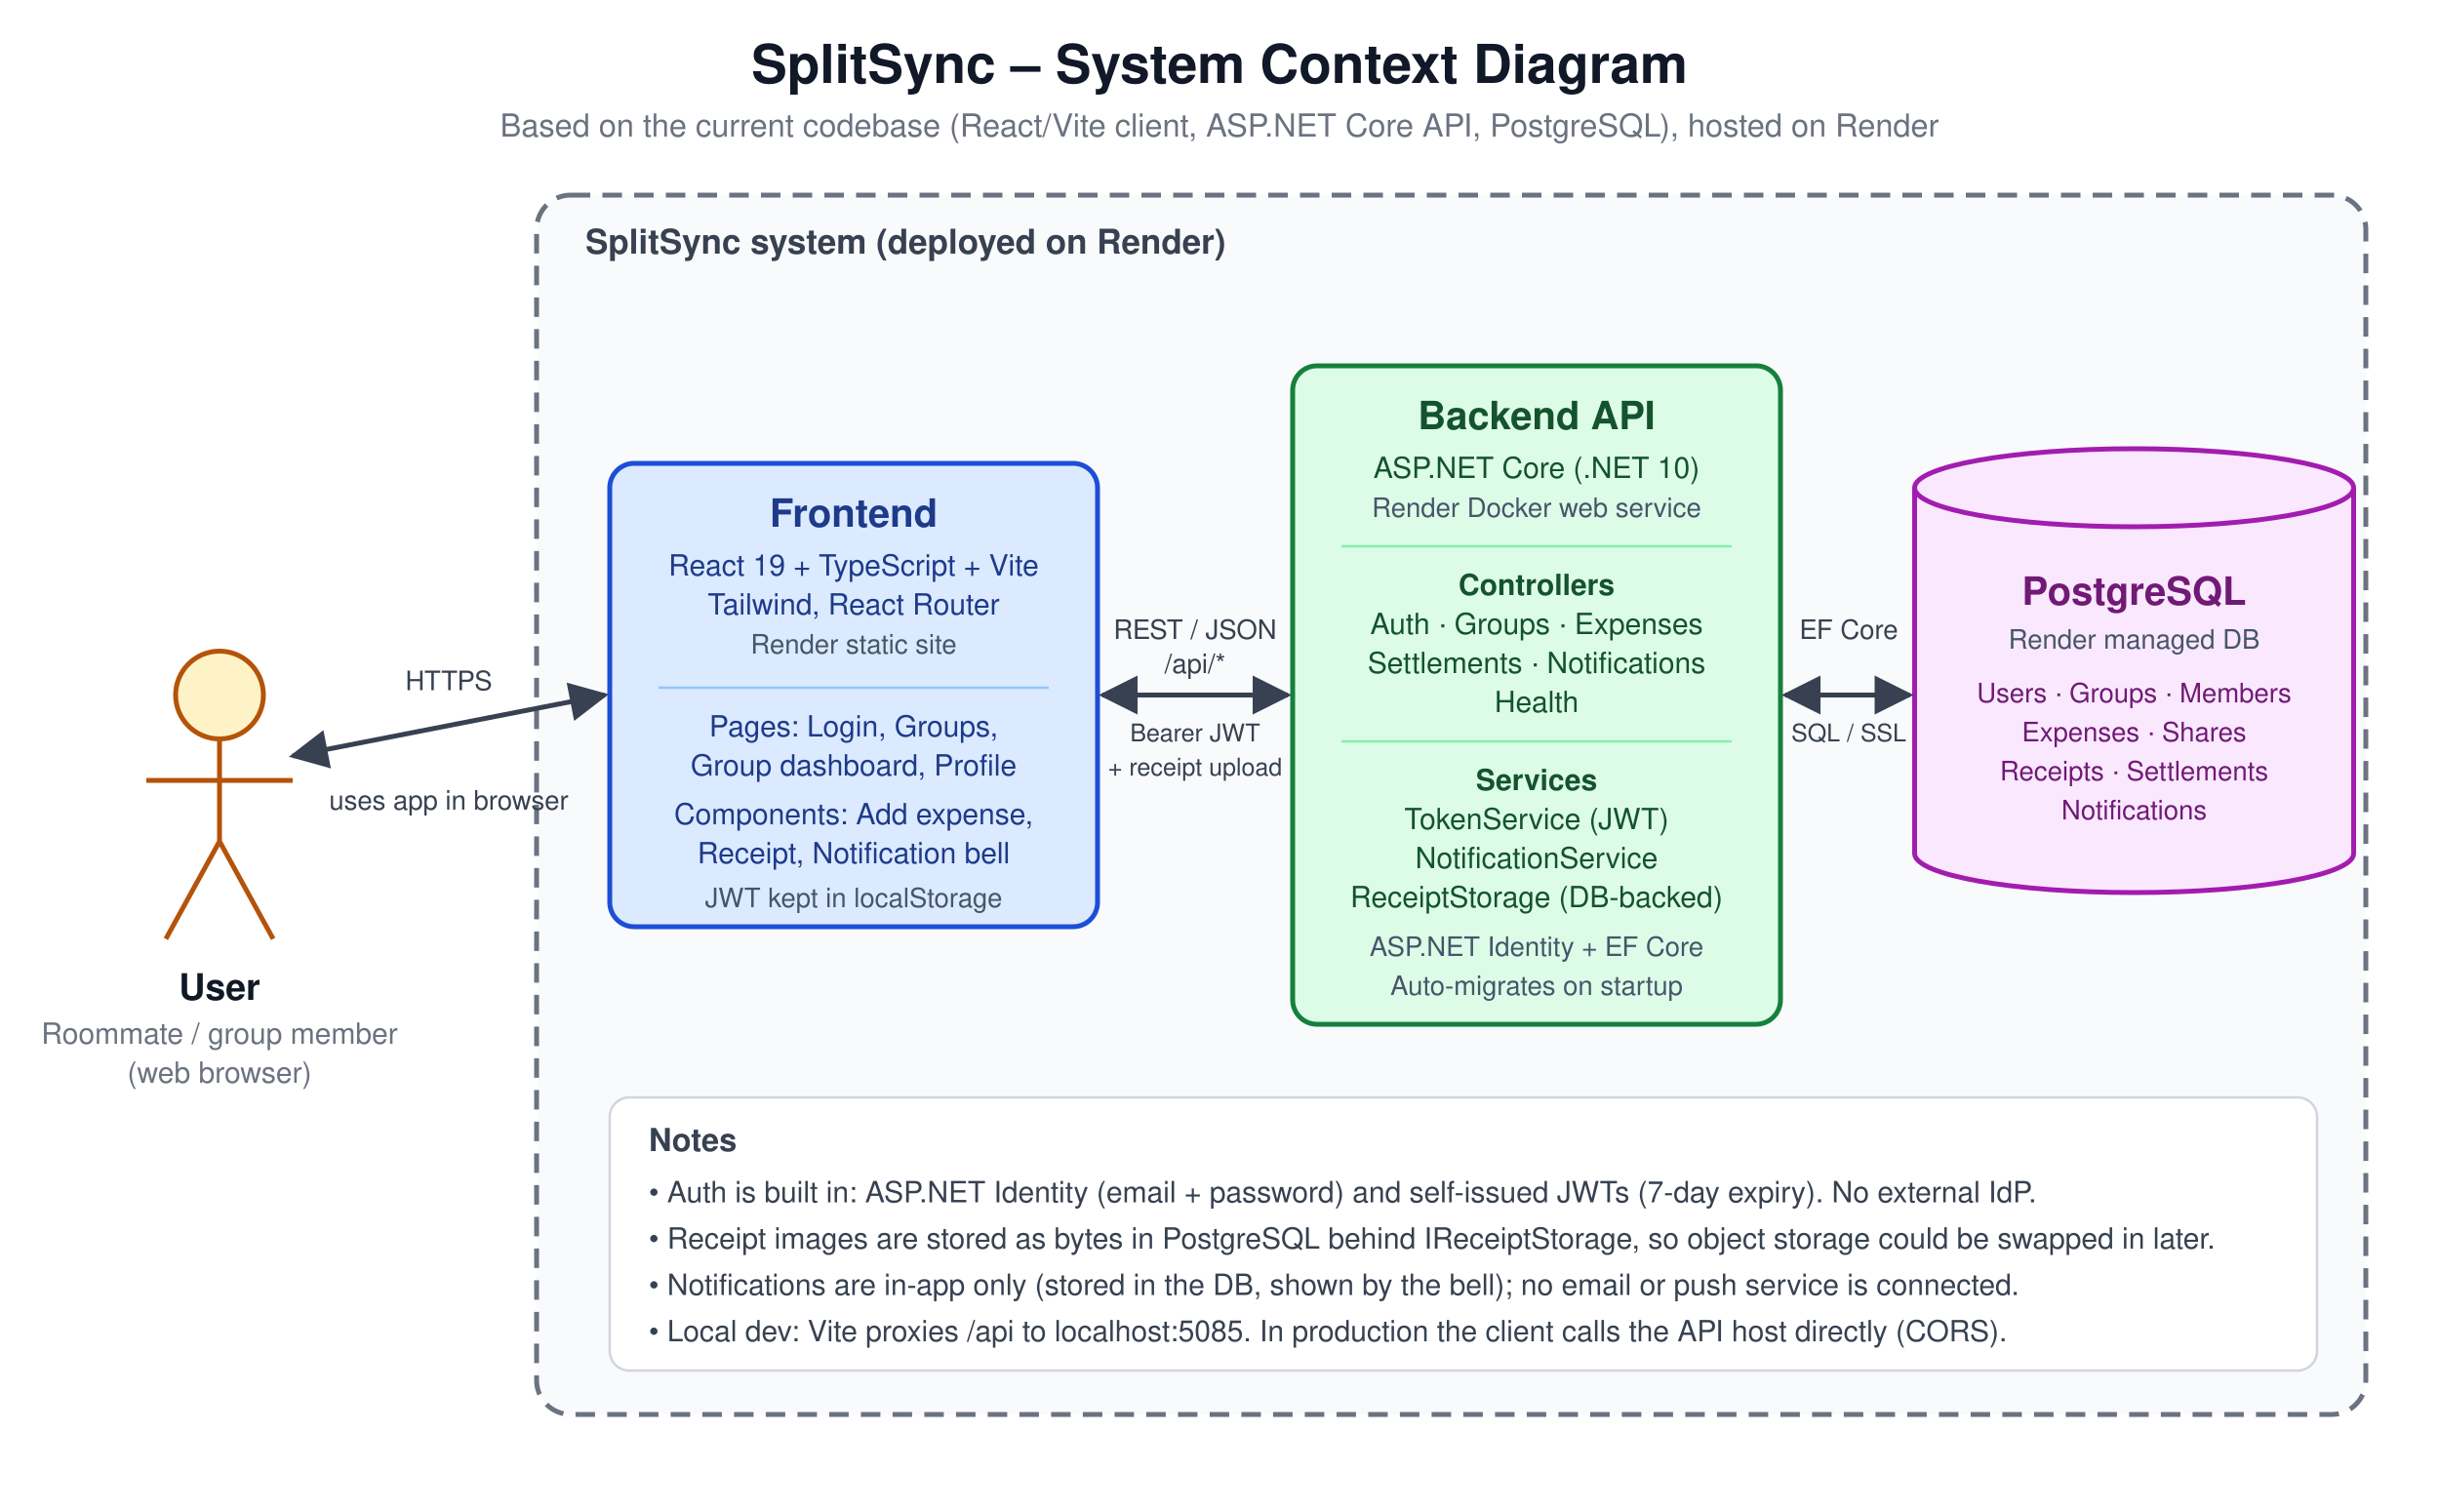
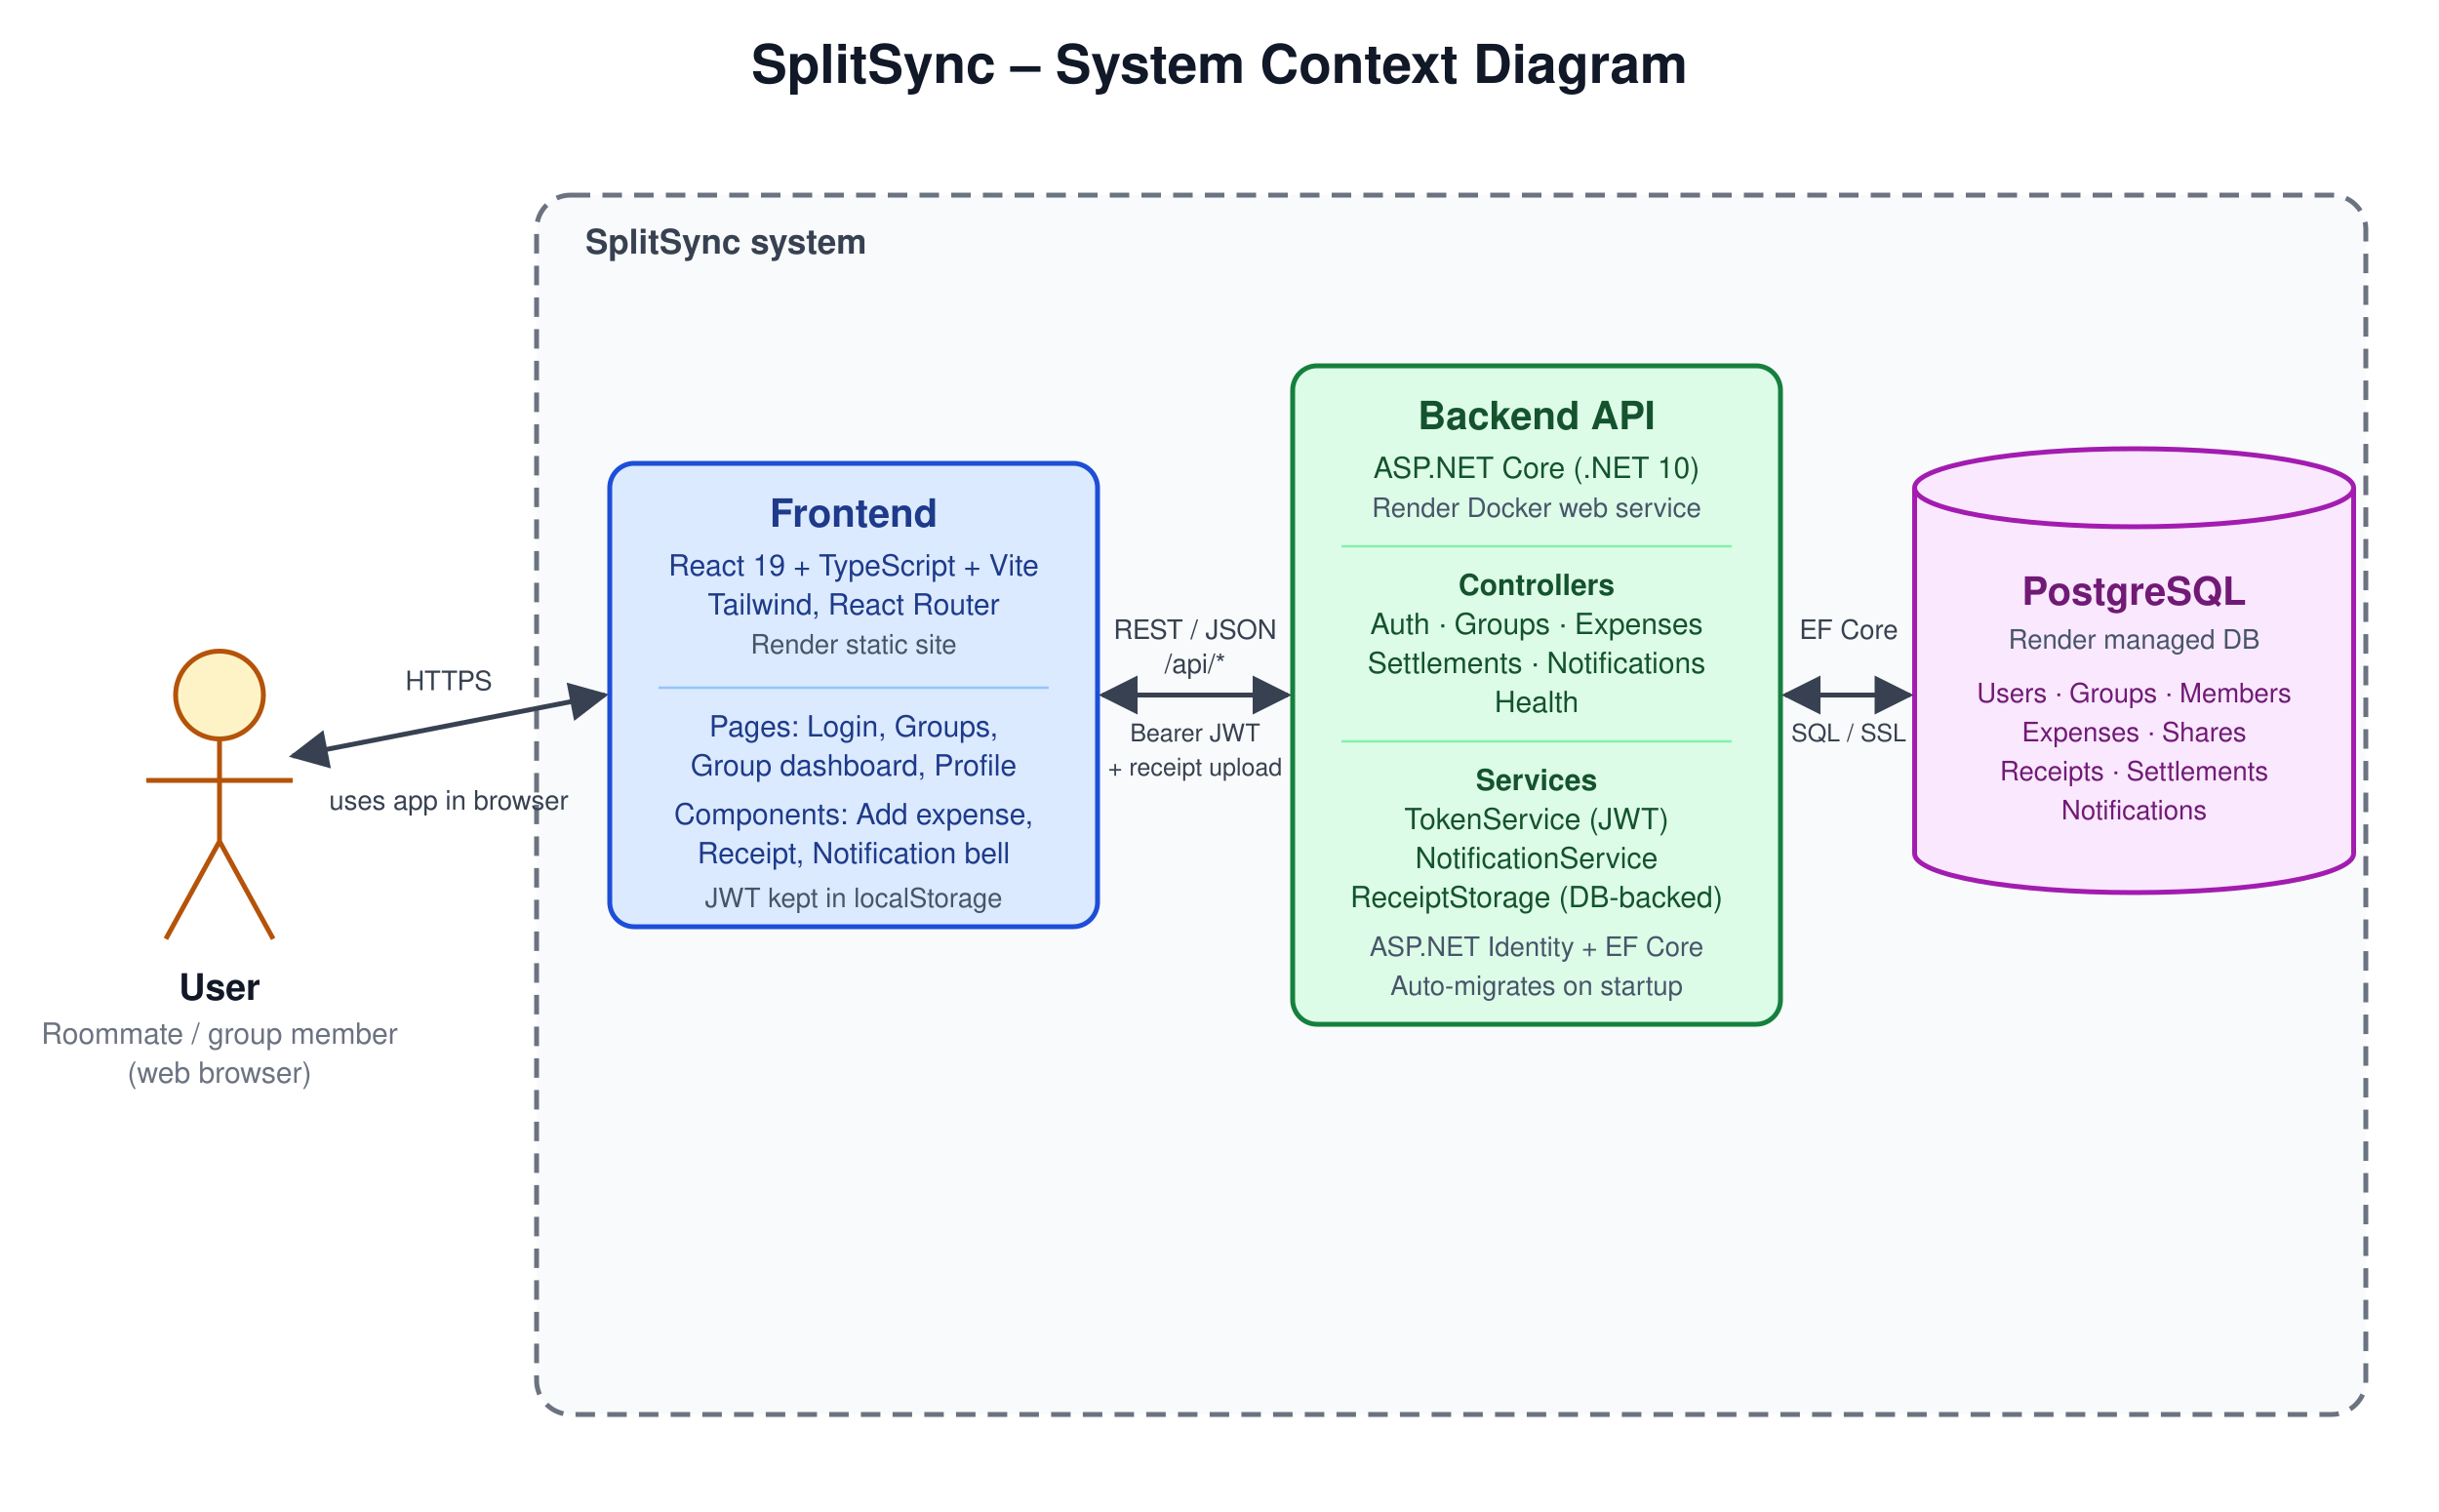
<svg xmlns="http://www.w3.org/2000/svg" viewBox="0 0 1000 620" width="1000" height="620" font-family="Helvetica, Arial, sans-serif">
  <defs>
    <marker id="arr" viewBox="0 0 10 10" refX="9" refY="5" markerWidth="8" markerHeight="8" orient="auto-start-reverse">
      <path d="M0,0 L10,5 L0,10 z" fill="#374151" />
    </marker>
  </defs>
  <rect width="1000" height="620" fill="#ffffff" />
  <text x="500" y="34" text-anchor="middle" font-size="22" font-weight="700" fill="#111827">SplitSync – System Context Diagram</text>
-   <text x="500" y="56" text-anchor="middle" font-size="13" fill="#6b7280">Based on the current codebase (React/Vite client, ASP.NET Core API, PostgreSQL), hosted on Render</text>
  <circle cx="90" cy="285" r="18" fill="#fef3c7" stroke="#b45309" stroke-width="2" />
  <path d="M90,303 L90,345 M60,320 L120,320 M90,345 L68,385 M90,345 L112,385" stroke="#b45309" stroke-width="2" fill="none" />
  <text x="90" y="410" text-anchor="middle" font-size="15" font-weight="700" fill="#111827">User</text>
  <text x="90" y="428" text-anchor="middle" font-size="12" fill="#6b7280">Roommate / group member</text>
  <text x="90" y="444" text-anchor="middle" font-size="12" fill="#6b7280">(web browser)</text>
  <rect x="220" y="80" width="750" height="500" rx="14" fill="#f9fafb" stroke="#6b7280" stroke-width="2" stroke-dasharray="8 5" />
-   <text x="240" y="104" font-size="14" font-weight="700" fill="#374151">SplitSync system (deployed on Render)</text>
+   <text x="240" y="104" font-size="14" font-weight="700" fill="#374151">SplitSync system</text>
  <rect x="250" y="190" width="200" height="190" rx="10" fill="#dbeafe" stroke="#1d4ed8" stroke-width="2" />
  <text x="350" y="216" text-anchor="middle" font-size="16" font-weight="700" fill="#1e3a8a">Frontend</text>
  <text x="350" y="236" text-anchor="middle" font-size="12" fill="#1e3a8a">React 19 + TypeScript + Vite</text>
  <text x="350" y="252" text-anchor="middle" font-size="12" fill="#1e3a8a">Tailwind, React Router</text>
  <text x="350" y="268" text-anchor="middle" font-size="11" fill="#475569">Render static site</text>
  <line x1="270" y1="282" x2="430" y2="282" stroke="#93c5fd" />
  <text x="350" y="302" text-anchor="middle" font-size="12" fill="#1e3a8a">Pages: Login, Groups,</text>
  <text x="350" y="318" text-anchor="middle" font-size="12" fill="#1e3a8a">Group dashboard, Profile</text>
  <text x="350" y="338" text-anchor="middle" font-size="12" fill="#1e3a8a">Components: Add expense,</text>
  <text x="350" y="354" text-anchor="middle" font-size="12" fill="#1e3a8a">Receipt, Notification bell</text>
  <text x="350" y="372" text-anchor="middle" font-size="11" fill="#475569">JWT kept in localStorage</text>
  <rect x="530" y="150" width="200" height="270" rx="10" fill="#dcfce7" stroke="#15803d" stroke-width="2" />
  <text x="630" y="176" text-anchor="middle" font-size="16" font-weight="700" fill="#14532d">Backend API</text>
  <text x="630" y="196" text-anchor="middle" font-size="12" fill="#14532d">ASP.NET Core (.NET 10)</text>
  <text x="630" y="212" text-anchor="middle" font-size="11" fill="#475569">Render Docker web service</text>
  <line x1="550" y1="224" x2="710" y2="224" stroke="#86efac" />
  <text x="630" y="244" text-anchor="middle" font-size="12" font-weight="700" fill="#14532d">Controllers</text>
  <text x="630" y="260" text-anchor="middle" font-size="12" fill="#14532d">Auth · Groups · Expenses</text>
  <text x="630" y="276" text-anchor="middle" font-size="12" fill="#14532d">Settlements · Notifications</text>
  <text x="630" y="292" text-anchor="middle" font-size="12" fill="#14532d">Health</text>
  <line x1="550" y1="304" x2="710" y2="304" stroke="#86efac" />
  <text x="630" y="324" text-anchor="middle" font-size="12" font-weight="700" fill="#14532d">Services</text>
  <text x="630" y="340" text-anchor="middle" font-size="12" fill="#14532d">TokenService (JWT)</text>
  <text x="630" y="356" text-anchor="middle" font-size="12" fill="#14532d">NotificationService</text>
  <text x="630" y="372" text-anchor="middle" font-size="12" fill="#14532d">ReceiptStorage (DB-backed)</text>
  <text x="630" y="392" text-anchor="middle" font-size="11" fill="#475569">ASP.NET Identity + EF Core</text>
  <text x="630" y="408" text-anchor="middle" font-size="11" fill="#475569">Auto-migrates on startup</text>
  <g>
    <path d="M785,200 v150 a90,16 0 0 0 180,0 v-150" fill="#fae8ff" stroke="#a21caf" stroke-width="2" />
    <ellipse cx="875" cy="200" rx="90" ry="16" fill="#fae8ff" stroke="#a21caf" stroke-width="2" />
  </g>
  <text x="875" y="248" text-anchor="middle" font-size="16" font-weight="700" fill="#701a75">PostgreSQL</text>
  <text x="875" y="266" text-anchor="middle" font-size="11" fill="#475569">Render managed DB</text>
  <text x="875" y="288" text-anchor="middle" font-size="11" fill="#701a75">Users · Groups · Members</text>
  <text x="875" y="304" text-anchor="middle" font-size="11" fill="#701a75">Expenses · Shares</text>
  <text x="875" y="320" text-anchor="middle" font-size="11" fill="#701a75">Receipts · Settlements</text>
  <text x="875" y="336" text-anchor="middle" font-size="11" fill="#701a75">Notifications</text>
  <line x1="120" y1="310" x2="248" y2="285" stroke="#374151" stroke-width="2" marker-end="url(#arr)" marker-start="url(#arr)" />
  <text x="184" y="283" text-anchor="middle" font-size="11" fill="#374151">HTTPS</text>
  <text x="184" y="332" text-anchor="middle" font-size="11" fill="#374151">uses app in browser</text>
  <line x1="452" y1="285" x2="528" y2="285" stroke="#374151" stroke-width="2" marker-end="url(#arr)" marker-start="url(#arr)" />
  <text x="490" y="262" text-anchor="middle" font-size="11" fill="#374151">REST / JSON</text>
  <text x="490" y="276" text-anchor="middle" font-size="11" fill="#374151">/api/*</text>
  <text x="490" y="304" text-anchor="middle" font-size="10" fill="#374151">Bearer JWT</text>
  <text x="490" y="318" text-anchor="middle" font-size="10" fill="#374151">+ receipt upload</text>
  <line x1="732" y1="285" x2="783" y2="285" stroke="#374151" stroke-width="2" marker-end="url(#arr)" marker-start="url(#arr)" />
  <text x="758" y="262" text-anchor="middle" font-size="11" fill="#374151">EF Core</text>
  <text x="758" y="304" text-anchor="middle" font-size="10" fill="#374151">SQL / SSL</text>
-   <rect x="250" y="450" width="700" height="112" rx="8" fill="#ffffff" stroke="#d1d5db" />
-   <text x="266" y="472" font-size="13" font-weight="700" fill="#374151">Notes</text>
-   <text x="266" y="493" font-size="12" fill="#374151">• Auth is built in: ASP.NET Identity (email + password) and self-issued JWTs (7-day expiry). No external IdP.</text>
-   <text x="266" y="512" font-size="12" fill="#374151">• Receipt images are stored as bytes in PostgreSQL behind IReceiptStorage, so object storage could be swapped in later.</text>
-   <text x="266" y="531" font-size="12" fill="#374151">• Notifications are in-app only (stored in the DB, shown by the bell); no email or push service is connected.</text>
-   <text x="266" y="550" font-size="12" fill="#374151">• Local dev: Vite proxies /api to localhost:5085. In production the client calls the API host directly (CORS).</text>
</svg>
